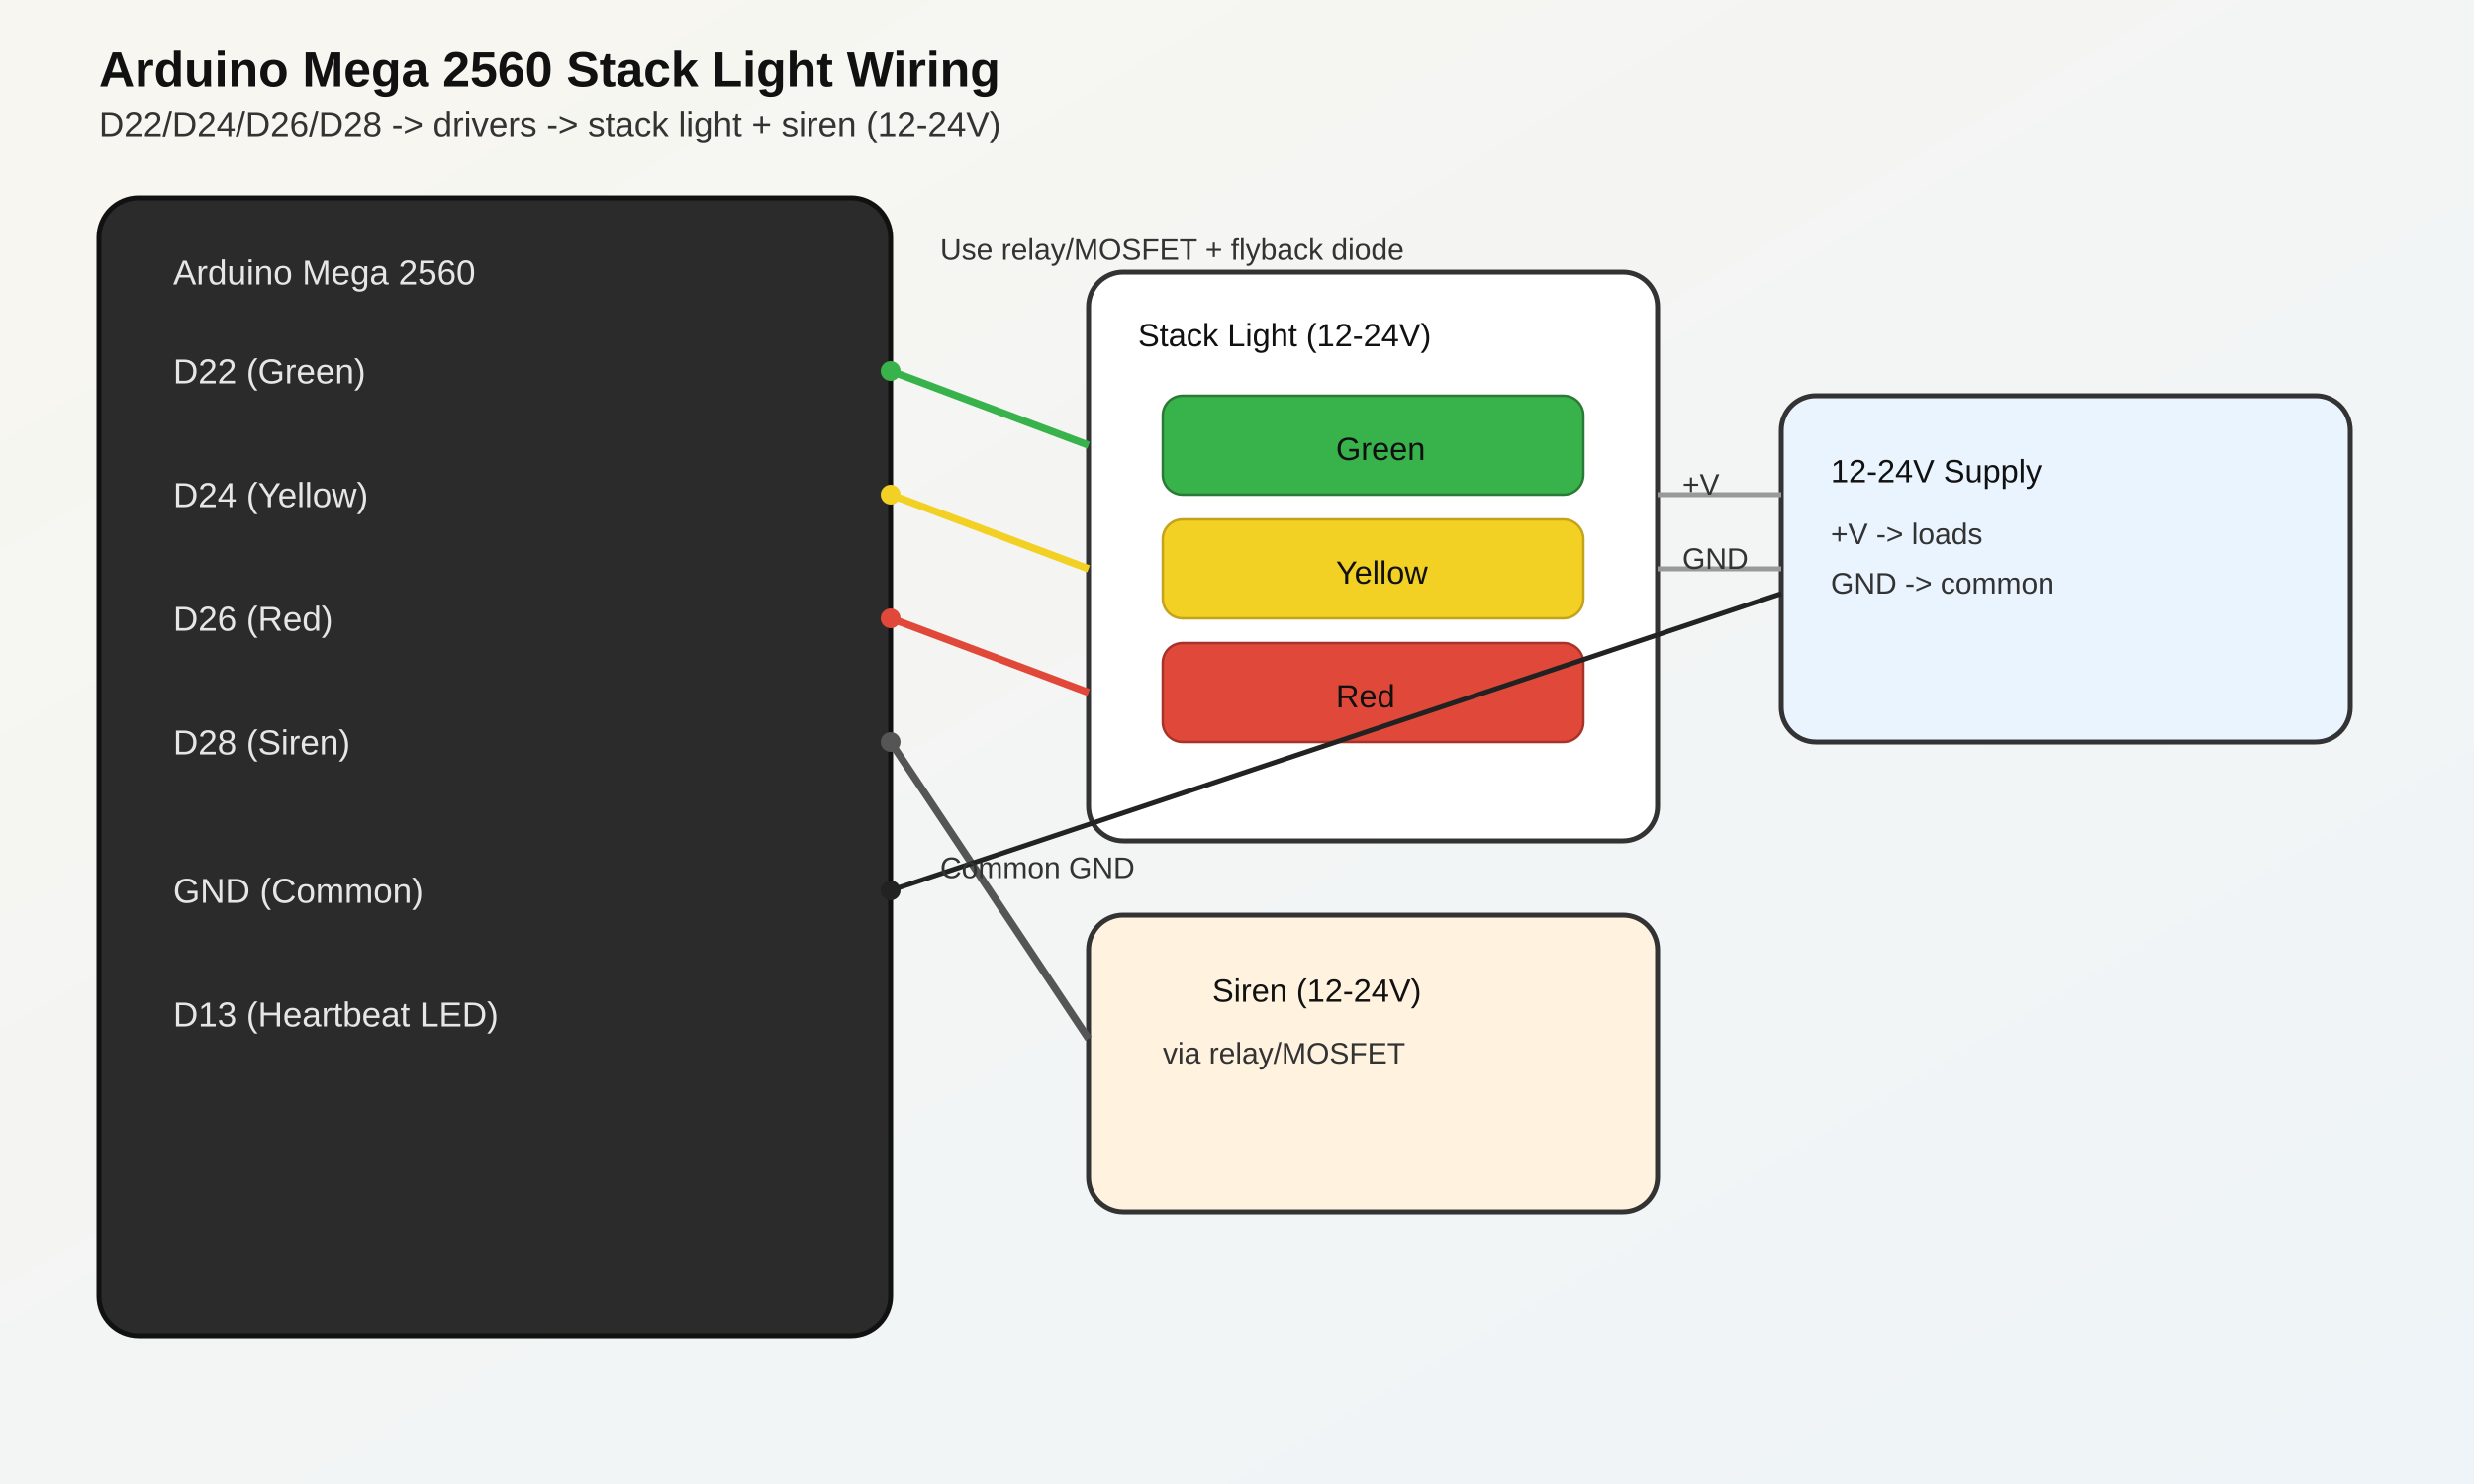
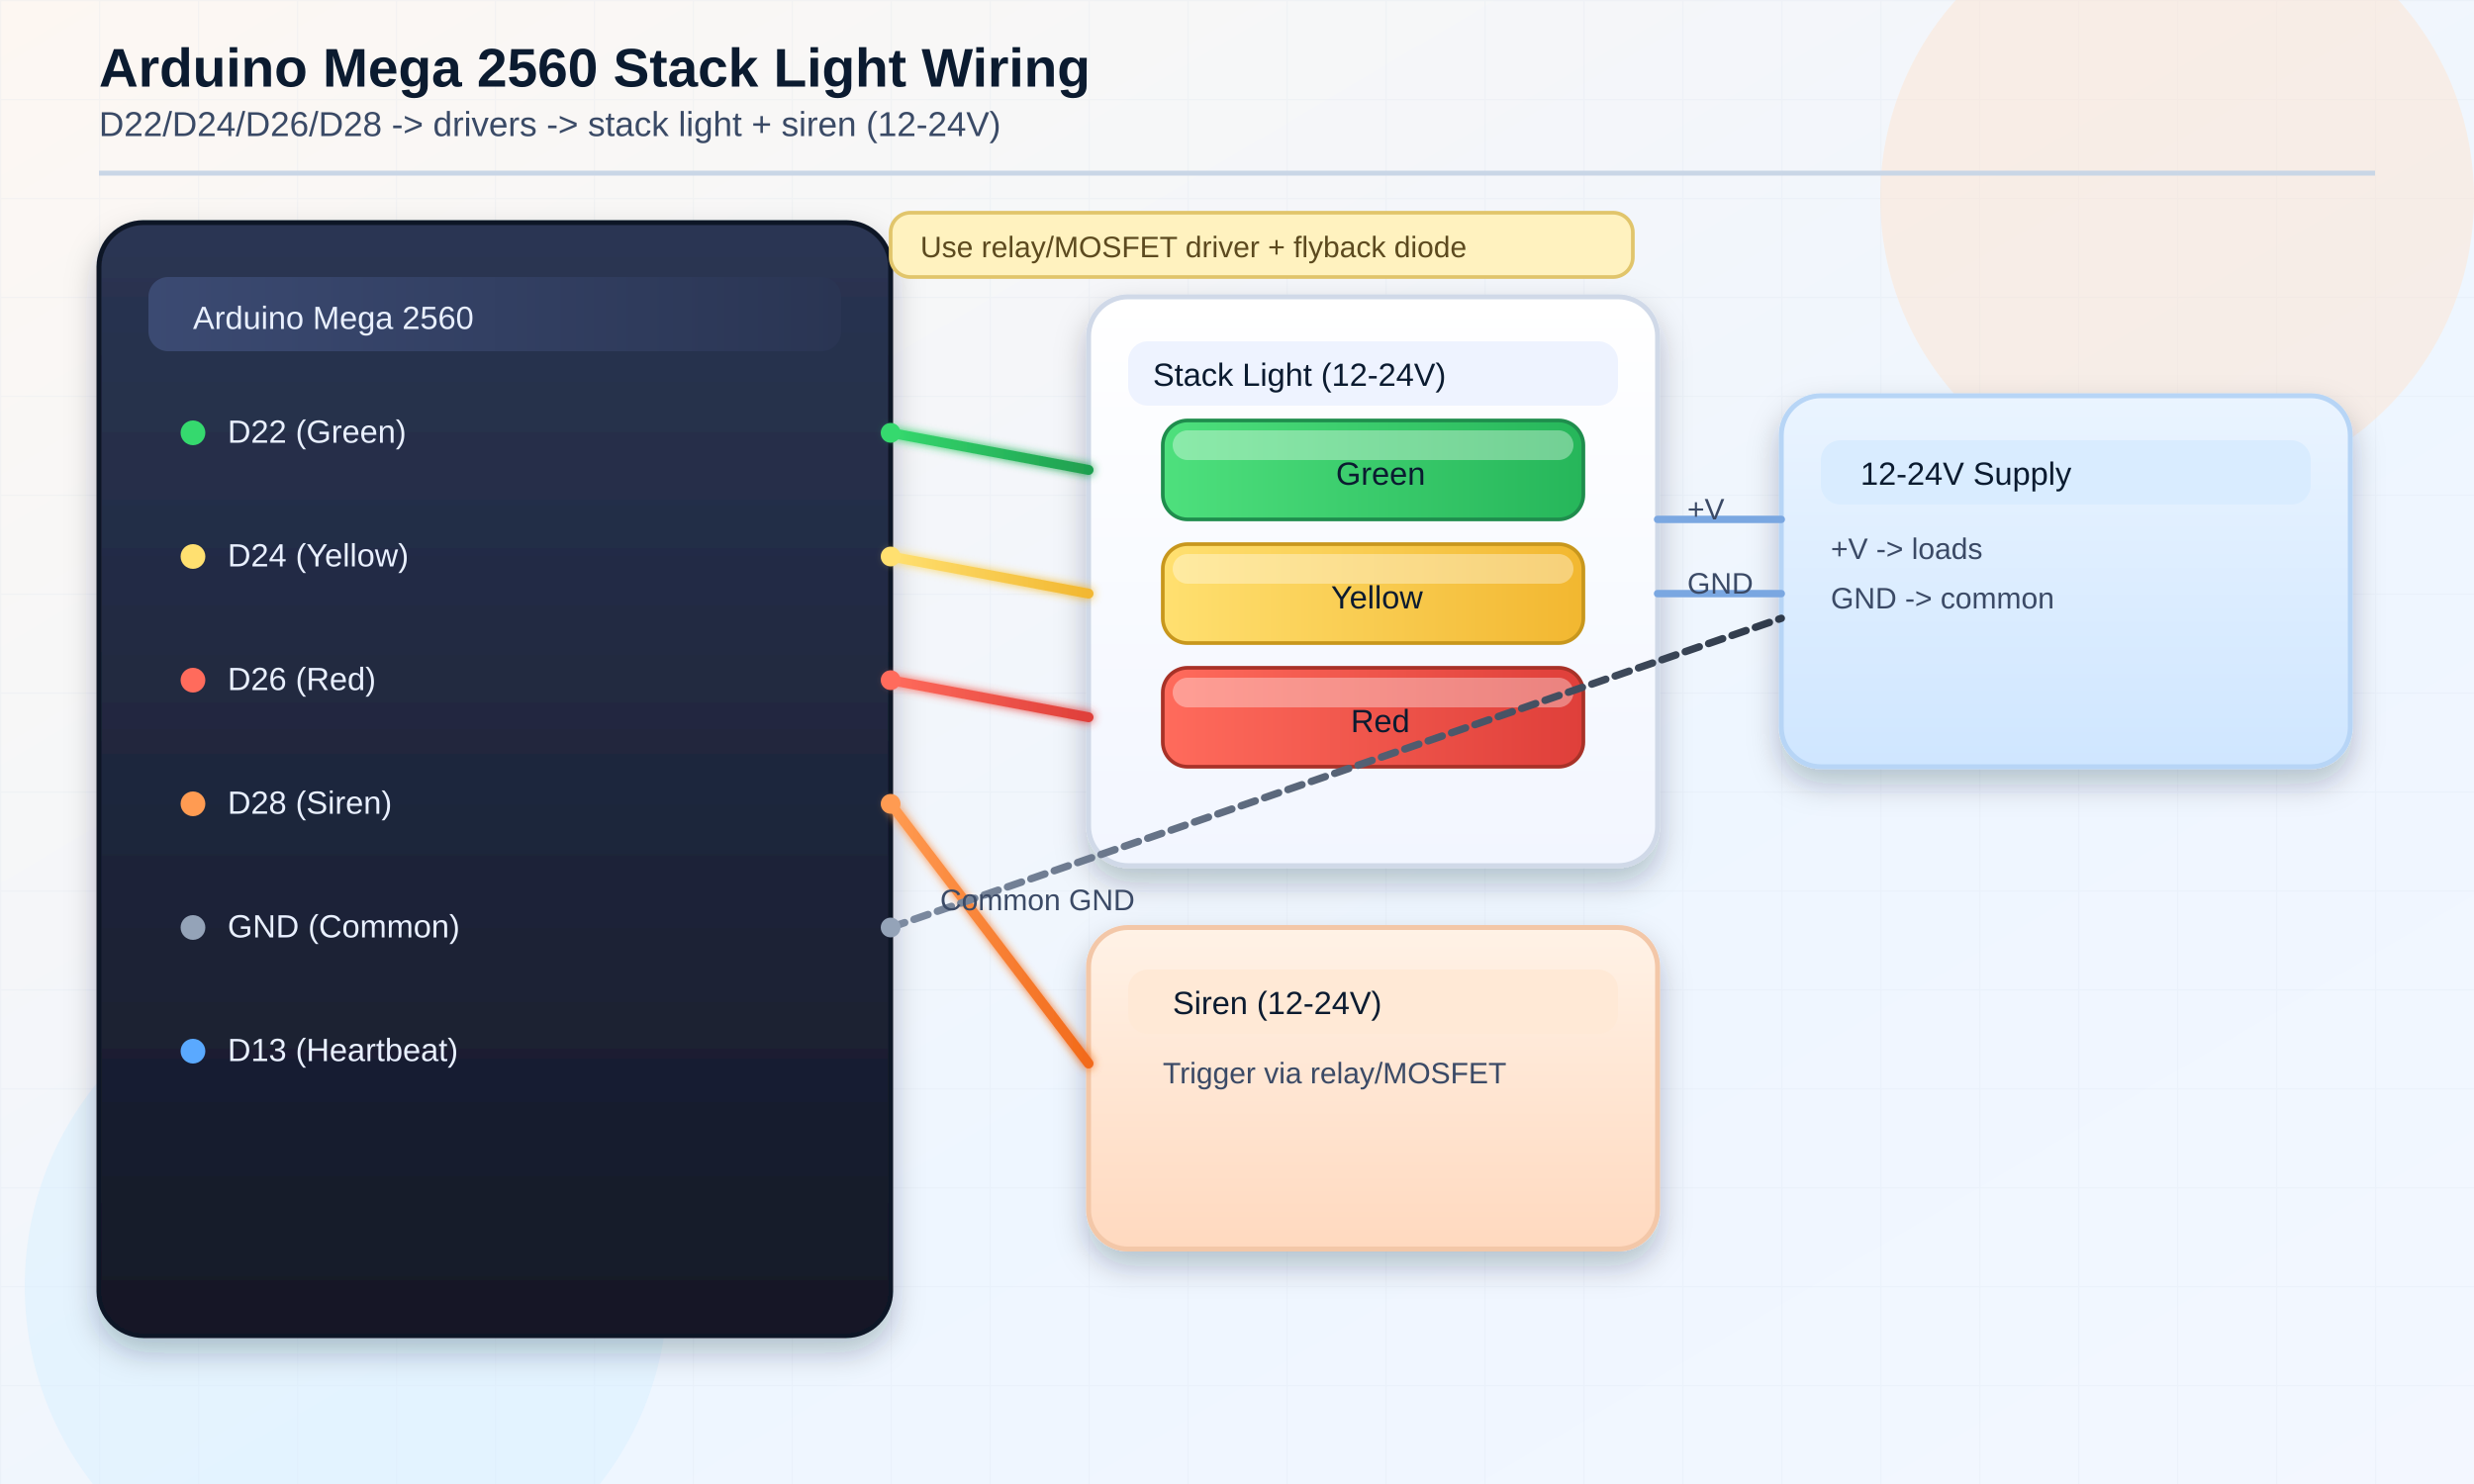
<svg xmlns="http://www.w3.org/2000/svg" width="1000" height="600" viewBox="0 0 1000 600">
  <defs>
    <linearGradient id="bg" x1="0" y1="0" x2="1" y2="1">
-       <stop offset="0" stop-color="#f8f6f0" />
-       <stop offset="1" stop-color="#eef4f8" />
+       <stop offset="0" stop-color="#fdf7f2" />
+       <stop offset="0.6" stop-color="#eef6ff" />
+       <stop offset="1" stop-color="#f3f7ff" />
    </linearGradient>
+     <pattern id="grid" width="40" height="40" patternUnits="userSpaceOnUse">
+       <path d="M 40 0 L 0 0 0 40" fill="none" stroke="#c9d6e6" stroke-opacity="0.35" stroke-width="1" />
+     </pattern>
+     <linearGradient id="board" x1="0" y1="0" x2="0" y2="1">
+       <stop offset="0" stop-color="#2a3553" />
+       <stop offset="1" stop-color="#141826" />
+     </linearGradient>
+     <linearGradient id="boardHeader" x1="0" y1="0" x2="1" y2="0">
+       <stop offset="0" stop-color="#3b4a72" />
+       <stop offset="1" stop-color="#2a3553" />
+     </linearGradient>
+     <linearGradient id="cardLight" x1="0" y1="0" x2="0" y2="1">
+       <stop offset="0" stop-color="#ffffff" />
+       <stop offset="1" stop-color="#f2f6ff" />
+     </linearGradient>
+     <linearGradient id="cardWarm" x1="0" y1="0" x2="0" y2="1">
+       <stop offset="0" stop-color="#fff2e6" />
+       <stop offset="1" stop-color="#ffd9bf" />
+     </linearGradient>
+     <linearGradient id="cardCool" x1="0" y1="0" x2="0" y2="1">
+       <stop offset="0" stop-color="#eaf4ff" />
+       <stop offset="1" stop-color="#cfe6ff" />
+     </linearGradient>
+     <linearGradient id="lampGreen" x1="0" y1="0" x2="1" y2="0">
+       <stop offset="0" stop-color="#4ee07d" />
+       <stop offset="1" stop-color="#26b65a" />
+     </linearGradient>
+     <linearGradient id="lampYellow" x1="0" y1="0" x2="1" y2="0">
+       <stop offset="0" stop-color="#ffe070" />
+       <stop offset="1" stop-color="#f2b730" />
+     </linearGradient>
+     <linearGradient id="lampRed" x1="0" y1="0" x2="1" y2="0">
+       <stop offset="0" stop-color="#ff6b5c" />
+       <stop offset="1" stop-color="#df3f3a" />
+     </linearGradient>
+     <linearGradient id="wireGreen" x1="0" y1="0" x2="1" y2="0">
+       <stop offset="0" stop-color="#35d96e" />
+       <stop offset="1" stop-color="#1f9f4f" />
+     </linearGradient>
+     <linearGradient id="wireYellow" x1="0" y1="0" x2="1" y2="0">
+       <stop offset="0" stop-color="#ffe070" />
+       <stop offset="1" stop-color="#f2b730" />
+     </linearGradient>
+     <linearGradient id="wireRed" x1="0" y1="0" x2="1" y2="0">
+       <stop offset="0" stop-color="#ff6b5c" />
+       <stop offset="1" stop-color="#df3f3a" />
+     </linearGradient>
+     <linearGradient id="wireSiren" x1="0" y1="0" x2="1" y2="0">
+       <stop offset="0" stop-color="#ff9b52" />
+       <stop offset="1" stop-color="#f26a1b" />
+     </linearGradient>
+     <linearGradient id="wireGnd" x1="0" y1="0" x2="1" y2="0">
+       <stop offset="0" stop-color="#7d8ba1" />
+       <stop offset="1" stop-color="#2f3a4a" />
+     </linearGradient>
+     <filter id="softShadow" x="-20%" y="-20%" width="140%" height="140%">
+       <feDropShadow dx="0" dy="6" stdDeviation="6" flood-color="#0b1b30" flood-opacity="0.25" />
+     </filter>
+     <filter id="lineGlow" x="-50%" y="-50%" width="200%" height="200%">
+       <feGaussianBlur stdDeviation="2" result="blur" />
+       <feMerge>
+         <feMergeNode in="blur" />
+         <feMergeNode in="SourceGraphic" />
+       </feMerge>
+     </filter>
    <style>
-       .title { font: bold 20px "Segoe UI", Arial, sans-serif; fill: #111; }
-       .subtitle { font: 14px "Segoe UI", Arial, sans-serif; fill: #333; }
-       .pin { font: 14px "Segoe UI", Arial, sans-serif; fill: #e6e6e6; }
-       .label { font: 13px "Segoe UI", Arial, sans-serif; fill: #111; }
-       .small { font: 12px "Segoe UI", Arial, sans-serif; fill: #333; }
+       .title { font: 700 22px "Montserrat", "Segoe UI", Arial, sans-serif; fill: #0b1b30; }
+       .subtitle { font: 14px "Montserrat", "Segoe UI", Arial, sans-serif; fill: #3a4a66; }
+       .pin { font: 13px "Montserrat", "Segoe UI", Arial, sans-serif; fill: #e9f0ff; }
+       .label { font: 13px "Montserrat", "Segoe UI", Arial, sans-serif; fill: #0b1b30; }
+       .small { font: 12px "Montserrat", "Segoe UI", Arial, sans-serif; fill: #3b4a66; }
+       .note { font: 12px "Montserrat", "Segoe UI", Arial, sans-serif; fill: #5c4a1f; }
    </style>
  </defs>
  <rect x="0" y="0" width="1000" height="600" fill="url(#bg)" />
+   <rect x="0" y="0" width="1000" height="600" fill="url(#grid)" opacity="0.45" />
+   <circle cx="880" cy="80" r="120" fill="#ffe3cc" opacity="0.45" />
+   <circle cx="140" cy="520" r="130" fill="#d8efff" opacity="0.5" />
  <text x="40" y="35" class="title">Arduino Mega 2560 Stack Light Wiring</text>
  <text x="40" y="55" class="subtitle">D22/D24/D26/D28 -&gt; drivers -&gt; stack light + siren (12-24V)</text>
-   <rect x="40" y="80" width="320" height="460" rx="16" fill="#2b2b2b" stroke="#111" stroke-width="2" />
-   <text x="70" y="115" class="pin">Arduino Mega 2560</text>
-   <text x="70" y="155" class="pin">D22  (Green)</text>
-   <text x="70" y="205" class="pin">D24  (Yellow)</text>
-   <text x="70" y="255" class="pin">D26  (Red)</text>
-   <text x="70" y="305" class="pin">D28  (Siren)</text>
-   <text x="70" y="365" class="pin">GND  (Common)</text>
-   <text x="70" y="415" class="pin">D13  (Heartbeat LED)</text>
-   <rect x="440" y="110" width="230" height="230" rx="14" fill="#ffffff" stroke="#333" stroke-width="2" />
-   <text x="460" y="140" class="label">Stack Light (12-24V)</text>
-   <rect x="470" y="160" width="170" height="40" rx="8" fill="#38b24a" stroke="#2a7a35" />
-   <text x="540" y="186" class="label">Green</text>
-   <rect x="470" y="210" width="170" height="40" rx="8" fill="#f2d024" stroke="#c4a21a" />
-   <text x="540" y="236" class="label">Yellow</text>
-   <rect x="470" y="260" width="170" height="40" rx="8" fill="#e0493a" stroke="#a83228" />
-   <text x="540" y="286" class="label">Red</text>
-   <rect x="440" y="370" width="230" height="120" rx="14" fill="#fff3e0" stroke="#333" stroke-width="2" />
-   <text x="490" y="405" class="label">Siren (12-24V)</text>
-   <text x="470" y="430" class="small">via relay/MOSFET</text>
-   <rect x="720" y="160" width="230" height="140" rx="14" fill="#eaf4ff" stroke="#333" stroke-width="2" />
-   <text x="740" y="195" class="label">12-24V Supply</text>
-   <text x="740" y="220" class="small">+V -&gt; loads</text>
-   <text x="740" y="240" class="small">GND -&gt; common</text>
-   <text x="380" y="105" class="small">Use relay/MOSFET + flyback diode</text>
-   <line x1="360" y1="150" x2="440" y2="180" stroke="#38b24a" stroke-width="3" />
-   <line x1="360" y1="200" x2="440" y2="230" stroke="#f2d024" stroke-width="3" />
-   <line x1="360" y1="250" x2="440" y2="280" stroke="#e0493a" stroke-width="3" />
-   <line x1="360" y1="300" x2="440" y2="420" stroke="#555" stroke-width="3" />
-   <line x1="360" y1="360" x2="720" y2="240" stroke="#222" stroke-width="2" />
-   <text x="380" y="355" class="small">Common GND</text>
-   <line x1="670" y1="200" x2="720" y2="200" stroke="#999" stroke-width="2" />
-   <line x1="670" y1="230" x2="720" y2="230" stroke="#999" stroke-width="2" />
-   <text x="680" y="200" class="small">+V</text>
-   <text x="680" y="230" class="small">GND</text>
-   <circle cx="360" cy="150" r="4" fill="#38b24a" />
-   <circle cx="360" cy="200" r="4" fill="#f2d024" />
-   <circle cx="360" cy="250" r="4" fill="#e0493a" />
-   <circle cx="360" cy="300" r="4" fill="#555" />
-   <circle cx="360" cy="360" r="4" fill="#222" />
+   <line x1="40" y1="70" x2="960" y2="70" stroke="#c9d6e6" stroke-width="2" />
+   <rect x="40" y="90" width="320" height="450" rx="18" fill="url(#board)" stroke="#111827" stroke-width="2" filter="url(#softShadow)" />
+   <rect x="60" y="112" width="280" height="30" rx="8" fill="url(#boardHeader)" />
+   <text x="78" y="133" class="pin">Arduino Mega 2560</text>
+   <circle cx="78" cy="175" r="5" fill="#35d96e" />
+   <text x="92" y="179" class="pin">D22 (Green)</text>
+   <circle cx="78" cy="225" r="5" fill="#ffe070" />
+   <text x="92" y="229" class="pin">D24 (Yellow)</text>
+   <circle cx="78" cy="275" r="5" fill="#ff6b5c" />
+   <text x="92" y="279" class="pin">D26 (Red)</text>
+   <circle cx="78" cy="325" r="5" fill="#ff9b52" />
+   <text x="92" y="329" class="pin">D28 (Siren)</text>
+   <circle cx="78" cy="375" r="5" fill="#94a3b8" />
+   <text x="92" y="379" class="pin">GND (Common)</text>
+   <circle cx="78" cy="425" r="5" fill="#5aa9ff" />
+   <text x="92" y="429" class="pin">D13 (Heartbeat)</text>
+   <rect x="360" y="86" width="300" height="26" rx="8" fill="#fff2bf" stroke="#e1c56b" stroke-width="1.5" />
+   <text x="372" y="104" class="note">Use relay/MOSFET driver + flyback diode</text>
+   <rect x="440" y="120" width="230" height="230" rx="16" fill="url(#cardLight)" stroke="#d0d9e8" stroke-width="2" filter="url(#softShadow)" />
+   <rect x="456" y="138" width="198" height="26" rx="8" fill="#eef3ff" />
+   <text x="466" y="156" class="label">Stack Light (12-24V)</text>
+   <rect x="470" y="170" width="170" height="40" rx="10" fill="url(#lampGreen)" stroke="#1f8d4d" stroke-width="1.5" />
+   <rect x="474" y="174" width="162" height="12" rx="6" fill="#ffffff" opacity="0.35" />
+   <text x="540" y="196" class="label">Green</text>
+   <rect x="470" y="220" width="170" height="40" rx="10" fill="url(#lampYellow)" stroke="#c8971d" stroke-width="1.5" />
+   <rect x="474" y="224" width="162" height="12" rx="6" fill="#ffffff" opacity="0.35" />
+   <text x="538" y="246" class="label">Yellow</text>
+   <rect x="470" y="270" width="170" height="40" rx="10" fill="url(#lampRed)" stroke="#a83228" stroke-width="1.5" />
+   <rect x="474" y="274" width="162" height="12" rx="6" fill="#ffffff" opacity="0.35" />
+   <text x="546" y="296" class="label">Red</text>
+   <rect x="440" y="375" width="230" height="130" rx="16" fill="url(#cardWarm)" stroke="#f3c7a8" stroke-width="2" filter="url(#softShadow)" />
+   <rect x="456" y="392" width="198" height="26" rx="8" fill="#ffe9d6" />
+   <text x="474" y="410" class="label">Siren (12-24V)</text>
+   <text x="470" y="438" class="small">Trigger via relay/MOSFET</text>
+   <rect x="720" y="160" width="230" height="150" rx="16" fill="url(#cardCool)" stroke="#b7d5f6" stroke-width="2" filter="url(#softShadow)" />
+   <rect x="736" y="178" width="198" height="26" rx="8" fill="#d9ecff" />
+   <text x="752" y="196" class="label">12-24V Supply</text>
+   <text x="740" y="226" class="small">+V -&gt; loads</text>
+   <text x="740" y="246" class="small">GND -&gt; common</text>
+   <line x1="360" y1="175" x2="440" y2="190" stroke="url(#wireGreen)" stroke-width="4" stroke-linecap="round" filter="url(#lineGlow)" />
+   <line x1="360" y1="225" x2="440" y2="240" stroke="url(#wireYellow)" stroke-width="4" stroke-linecap="round" filter="url(#lineGlow)" />
+   <line x1="360" y1="275" x2="440" y2="290" stroke="url(#wireRed)" stroke-width="4" stroke-linecap="round" filter="url(#lineGlow)" />
+   <line x1="360" y1="325" x2="440" y2="430" stroke="url(#wireSiren)" stroke-width="4" stroke-linecap="round" filter="url(#lineGlow)" />
+   <line x1="360" y1="375" x2="720" y2="250" stroke="url(#wireGnd)" stroke-width="3" stroke-dasharray="6 4" stroke-linecap="round" />
+   <text x="380" y="368" class="small">Common GND</text>
+   <line x1="670" y1="210" x2="720" y2="210" stroke="#7aa7e1" stroke-width="3" stroke-linecap="round" />
+   <line x1="670" y1="240" x2="720" y2="240" stroke="#7aa7e1" stroke-width="3" stroke-linecap="round" />
+   <text x="682" y="210" class="small">+V</text>
+   <text x="682" y="240" class="small">GND</text>
+   <circle cx="360" cy="175" r="4" fill="#35d96e" />
+   <circle cx="360" cy="225" r="4" fill="#ffe070" />
+   <circle cx="360" cy="275" r="4" fill="#ff6b5c" />
+   <circle cx="360" cy="325" r="4" fill="#ff9b52" />
+   <circle cx="360" cy="375" r="4" fill="#94a3b8" />
</svg>
